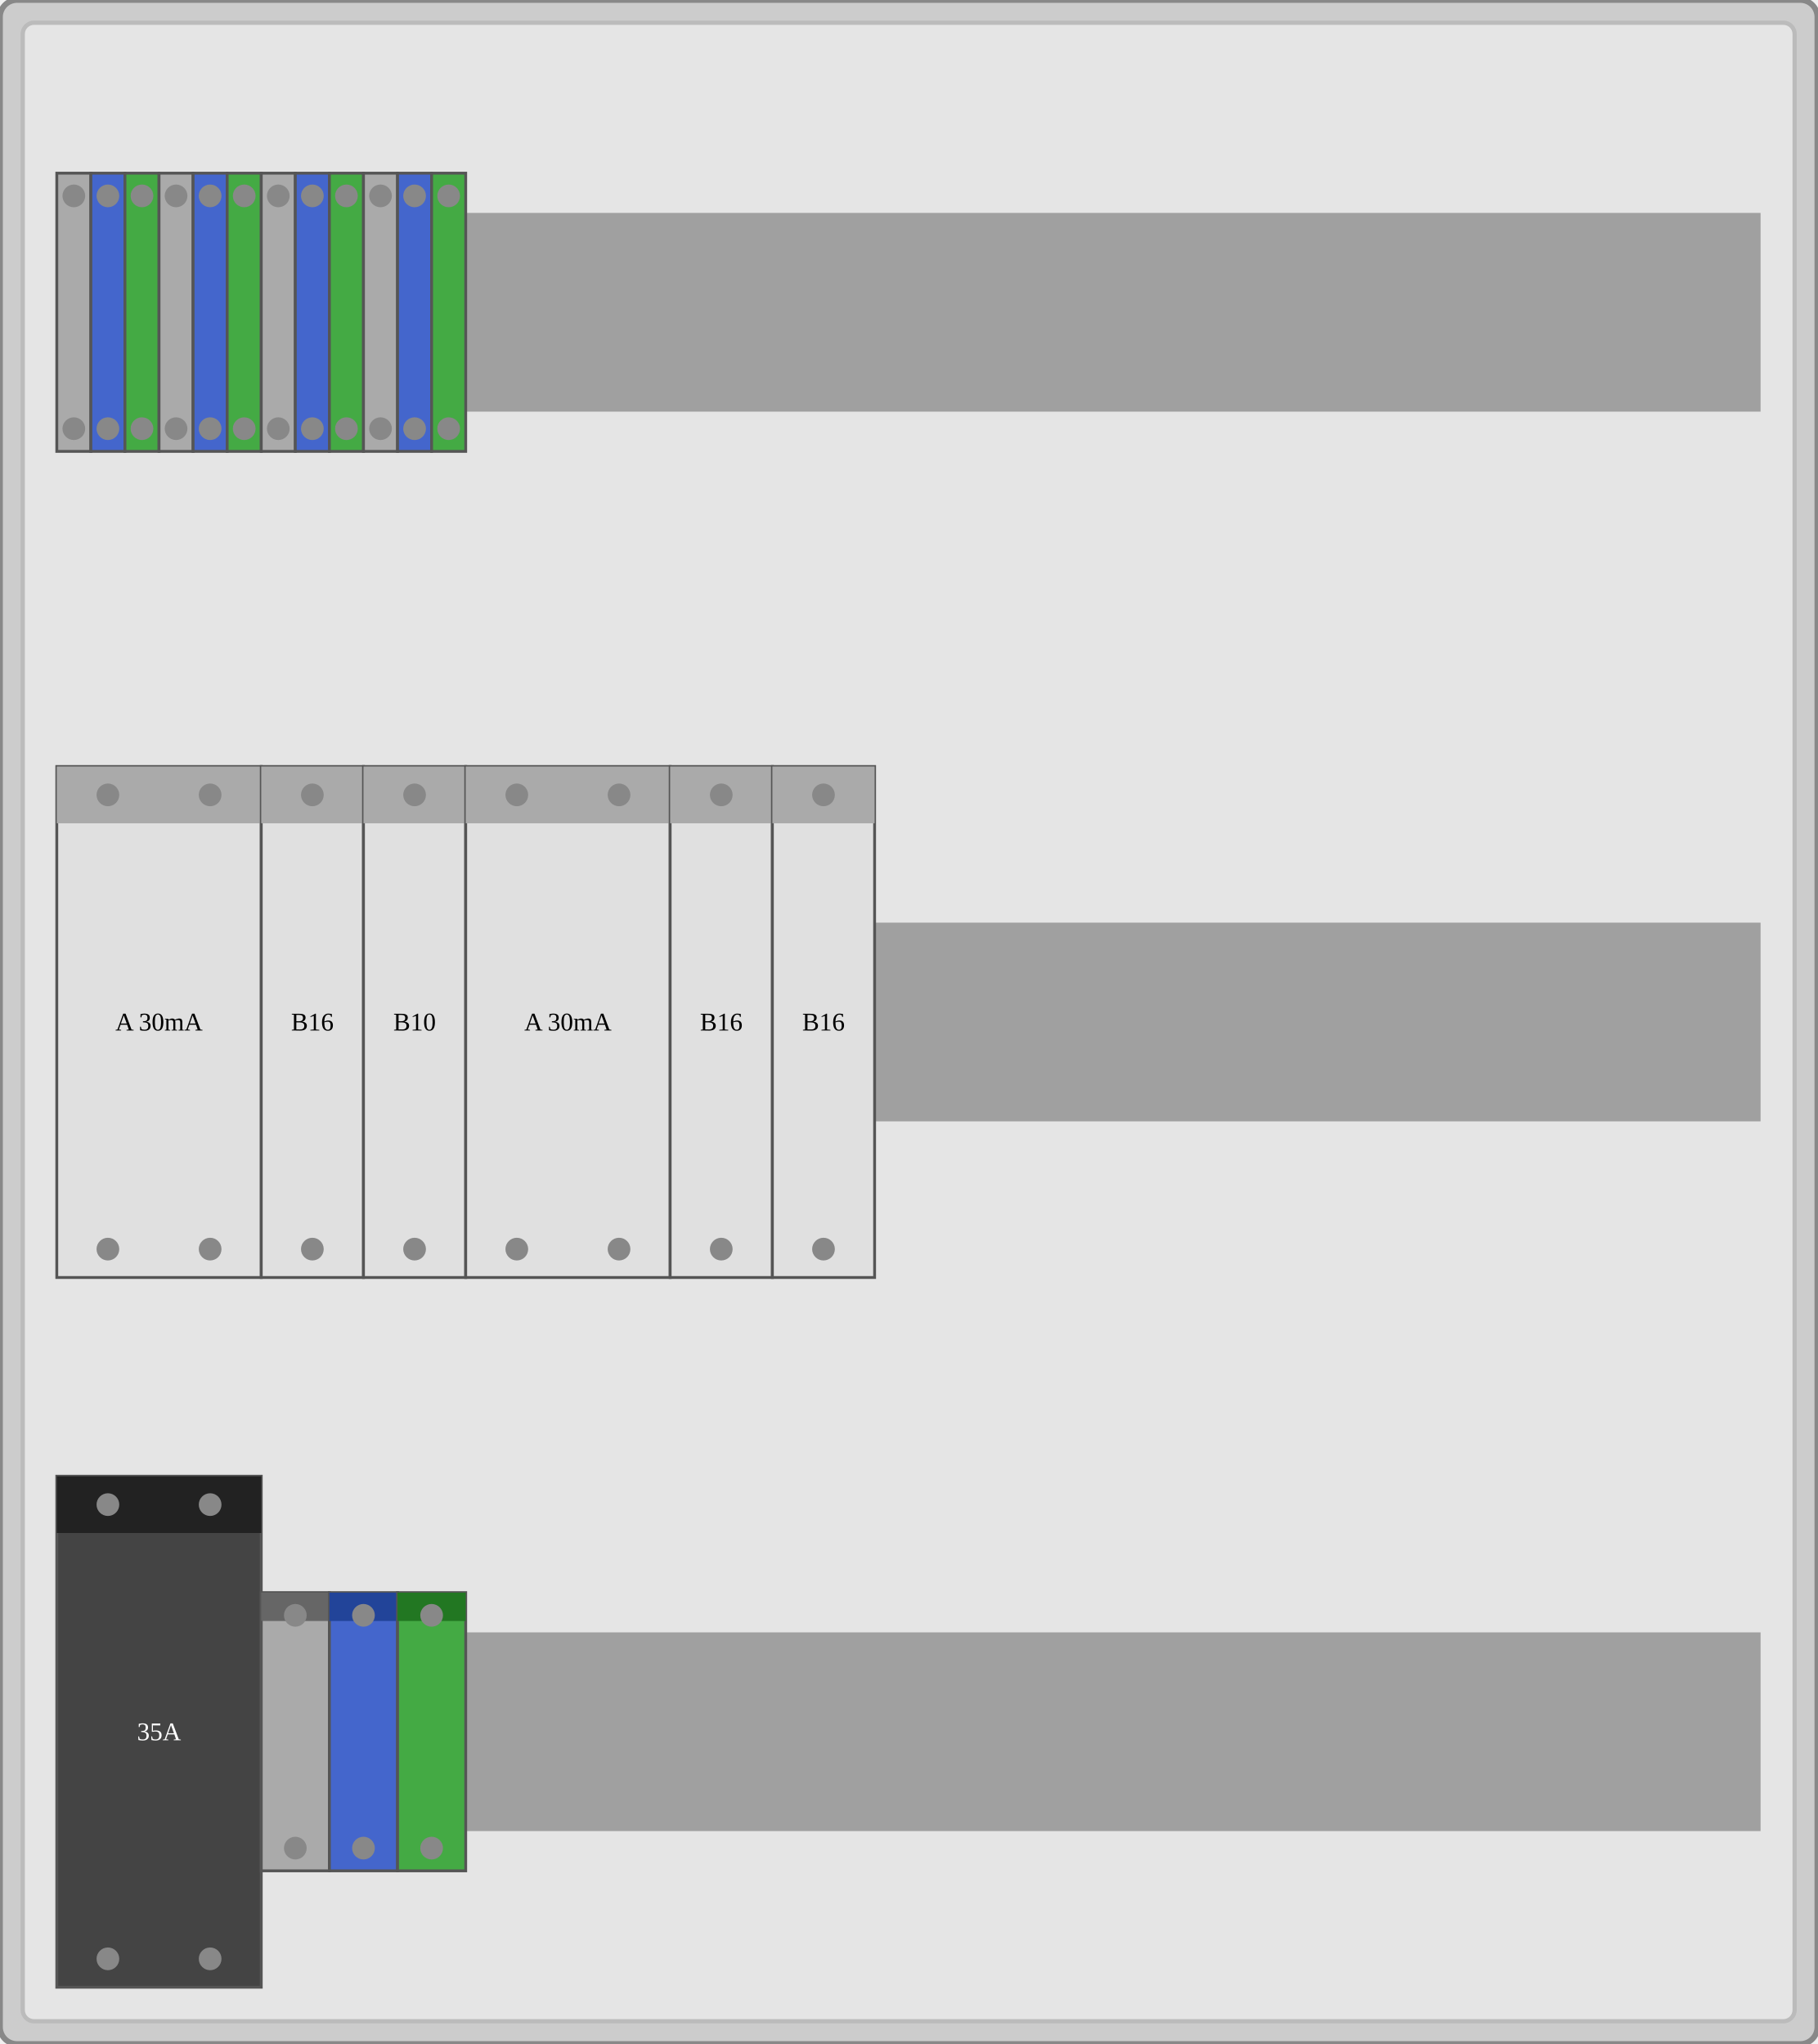
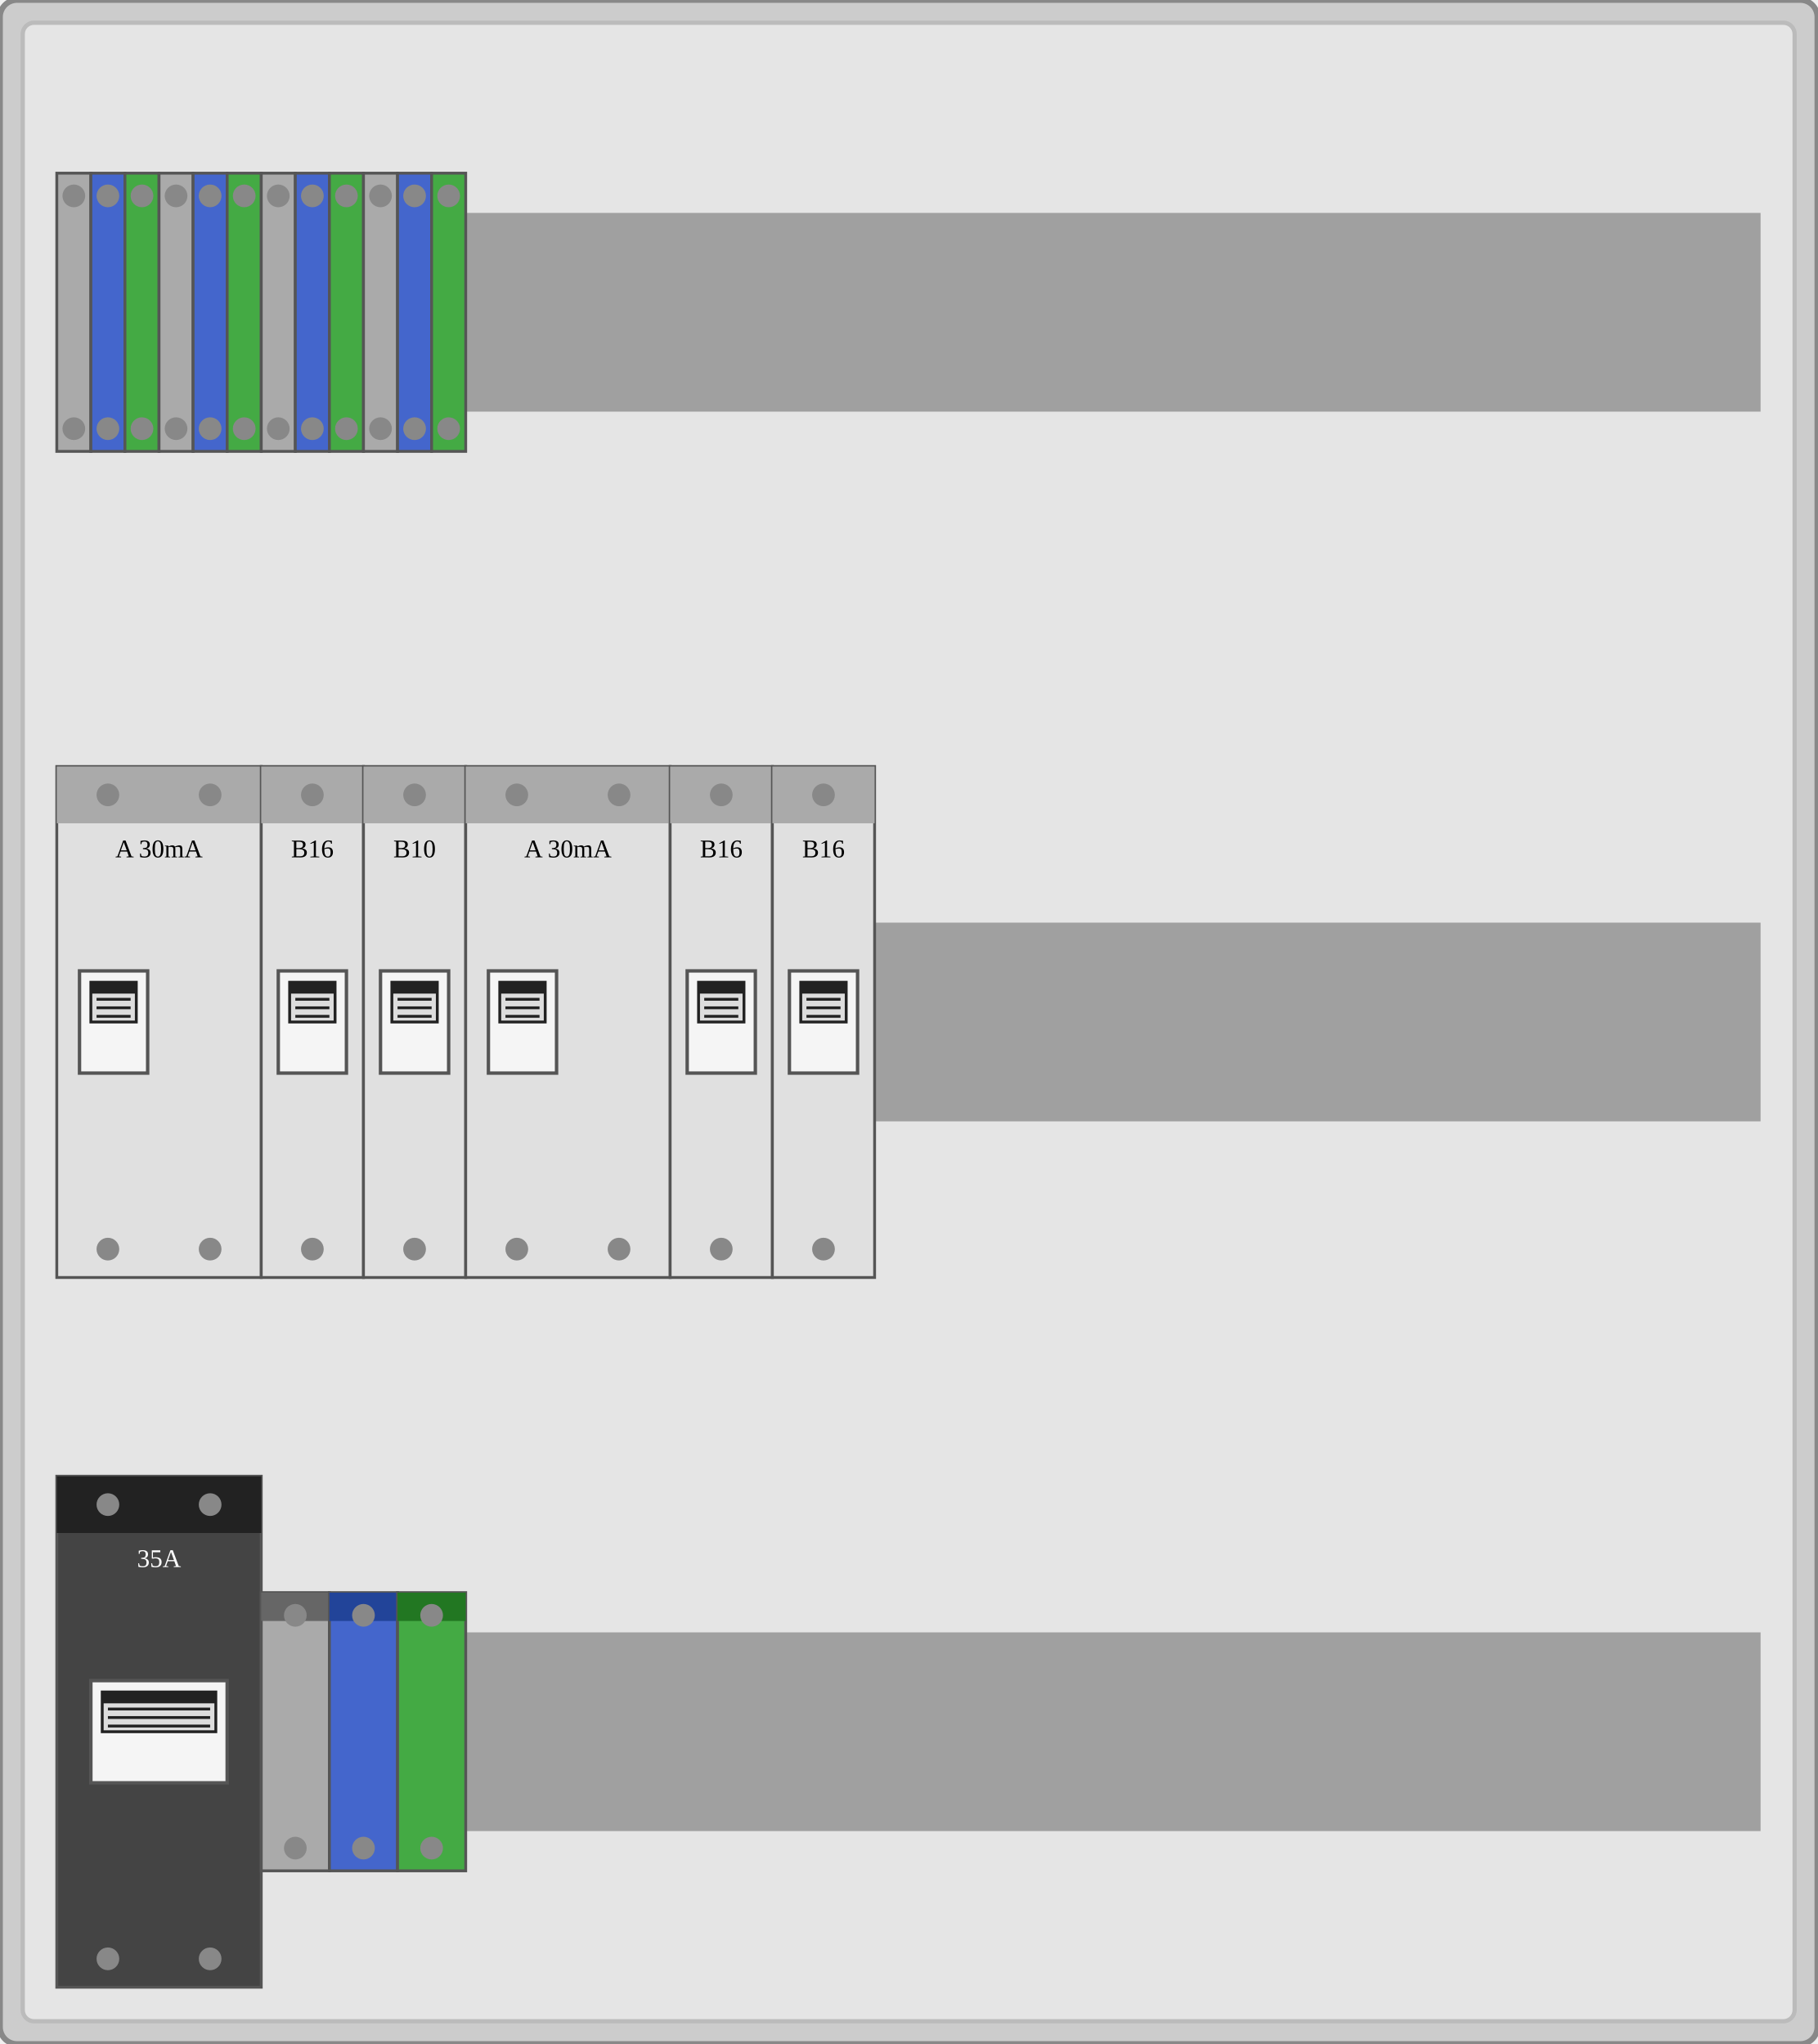
<svg xmlns="http://www.w3.org/2000/svg" width="640" height="720" viewBox="0 0 640 720">
  <rect x="0" y="0" width="640" height="720" rx="6" fill="#cccccc" stroke="#888888" stroke-width="2" />
  <rect x="8" y="8" width="624" height="704" rx="4" fill="#e5e5e5" stroke="#bbbbbb" stroke-width="1.5" />
  <g transform="translate(20, 20)">
    <rect x="0" y="55" width="600" height="70" fill="#a0a0a0" />
    <rect x="0" y="41" width="12" height="98" fill="#aaaaaa" stroke="#555555" stroke-width="1" />
    <circle cx="6" cy="49" r="4" fill="#888888" data-querschnitt="2.5" data-farbe="schwarz" data-netz="N14" style="cursor: pointer;" />
    <circle cx="6" cy="131" r="4" fill="#888888" data-querschnitt="2.5" data-farbe="schwarz" data-netz="N18" style="cursor: pointer;" />
    <rect x="12" y="41" width="12" height="98" fill="#4466cc" stroke="#555555" stroke-width="1" />
    <circle cx="18" cy="49" r="4" fill="#888888" data-querschnitt="2.5" data-farbe="blau" data-netz="N10" style="cursor: pointer;" />
    <circle cx="18" cy="131" r="4" fill="#888888" data-querschnitt="2.5" data-farbe="blau" data-netz="N19" style="cursor: pointer;" />
    <rect x="24" y="41" width="12" height="98" fill="#44aa44" stroke="#555555" stroke-width="1" />
    <circle cx="30" cy="49" r="4" fill="#888888" data-querschnitt="2.5" data-farbe="gn-ge" data-netz="N30" style="cursor: pointer;" />
    <circle cx="30" cy="131" r="4" fill="#888888" data-querschnitt="2.5" data-farbe="gn-ge" data-netz="N20" style="cursor: pointer;" />
    <rect x="36" y="41" width="12" height="98" fill="#aaaaaa" stroke="#555555" stroke-width="1" />
    <circle cx="42" cy="49" r="4" fill="#888888" data-querschnitt="1.5" data-farbe="schwarz" data-netz="N15" style="cursor: pointer;" />
    <circle cx="42" cy="131" r="4" fill="#888888" data-querschnitt="1.5" data-farbe="schwarz" data-netz="N21" style="cursor: pointer;" />
    <rect x="48" y="41" width="12" height="98" fill="#4466cc" stroke="#555555" stroke-width="1" />
    <circle cx="54" cy="49" r="4" fill="#888888" data-querschnitt="2.5" data-farbe="blau" data-netz="N10" style="cursor: pointer;" />
    <circle cx="54" cy="131" r="4" fill="#888888" data-querschnitt="1.5" data-farbe="blau" data-netz="N22" style="cursor: pointer;" />
    <rect x="60" y="41" width="12" height="98" fill="#44aa44" stroke="#555555" stroke-width="1" />
    <circle cx="66" cy="49" r="4" fill="#888888" />
    <circle cx="66" cy="131" r="4" fill="#888888" data-querschnitt="1.5" data-farbe="gn-ge" data-netz="N23" style="cursor: pointer;" />
    <rect x="72" y="41" width="12" height="98" fill="#aaaaaa" stroke="#555555" stroke-width="1" />
    <circle cx="78" cy="49" r="4" fill="#888888" data-querschnitt="2.5" data-farbe="schwarz" data-netz="N16" style="cursor: pointer;" />
    <circle cx="78" cy="131" r="4" fill="#888888" data-querschnitt="2.5" data-farbe="schwarz" data-netz="N24" style="cursor: pointer;" />
    <rect x="84" y="41" width="12" height="98" fill="#4466cc" stroke="#555555" stroke-width="1" />
    <circle cx="90" cy="49" r="4" fill="#888888" data-querschnitt="2.5" data-farbe="blau" data-netz="N13" style="cursor: pointer;" />
    <circle cx="90" cy="131" r="4" fill="#888888" data-querschnitt="2.5" data-farbe="blau" data-netz="N25" style="cursor: pointer;" />
    <rect x="96" y="41" width="12" height="98" fill="#44aa44" stroke="#555555" stroke-width="1" />
    <circle cx="102" cy="49" r="4" fill="#888888" />
    <circle cx="102" cy="131" r="4" fill="#888888" data-querschnitt="2.5" data-farbe="gn-ge" data-netz="N26" style="cursor: pointer;" />
    <rect x="108" y="41" width="12" height="98" fill="#aaaaaa" stroke="#555555" stroke-width="1" />
    <circle cx="114" cy="49" r="4" fill="#888888" data-querschnitt="2.5" data-farbe="schwarz" data-netz="N17" style="cursor: pointer;" />
    <circle cx="114" cy="131" r="4" fill="#888888" data-querschnitt="2.5" data-farbe="schwarz" data-netz="N27" style="cursor: pointer;" />
    <rect x="120" y="41" width="12" height="98" fill="#4466cc" stroke="#555555" stroke-width="1" />
    <circle cx="126" cy="49" r="4" fill="#888888" data-querschnitt="2.5" data-farbe="blau" data-netz="N13" style="cursor: pointer;" />
    <circle cx="126" cy="131" r="4" fill="#888888" data-querschnitt="2.5" data-farbe="blau" data-netz="N28" style="cursor: pointer;" />
    <rect x="132" y="41" width="12" height="98" fill="#44aa44" stroke="#555555" stroke-width="1" />
    <circle cx="138" cy="49" r="4" fill="#888888" />
    <circle cx="138" cy="131" r="4" fill="#888888" data-querschnitt="2.5" data-farbe="gn-ge" data-netz="N29" style="cursor: pointer;" />
    <rect x="0" y="305" width="600" height="70" fill="#a0a0a0" />
    <rect x="0" y="250" width="72" height="180" fill="#e0e0e0" stroke="#555555" stroke-width="1" />
    <rect x="0" y="250" width="72" height="20" fill="#aaaaaa" />
-     <text x="36" y="343" text-anchor="middle" font-size="9" fill="#000000">A 30mA</text>
+     <text x="36" y="282" text-anchor="middle" font-size="9" fill="#000000">A 30mA</text>
+     <g style="cursor: pointer;">
+       <rect x="8" y="322" width="24" height="36" fill="#f5f5f5" stroke="#555555" stroke-width="1.2" />
+       <g>
+         <rect x="12" y="326" width="16" height="14" fill="#dddddd" stroke="#222222" stroke-width="1" />
+         <rect x="12" y="326" width="16" height="4" fill="#222222" />
+         <line x1="14" x2="26" y1="332" y2="332" stroke="#222222" stroke-width="1" />
+         <line x1="14" x2="26" y1="335" y2="335" stroke="#222222" stroke-width="1" />
+         <line x1="14" x2="26" y1="338" y2="338" stroke="#222222" stroke-width="1" />
+       </g>
+     </g>
    <circle cx="18" cy="260" r="4" fill="#888888" data-querschnitt="10" data-farbe="schwarz" data-netz="N6" style="cursor: pointer;" />
    <circle cx="18" cy="420" r="4" fill="#888888" data-querschnitt="2.5" data-farbe="schwarz" data-netz="N8" data-netz-weitere="N9" style="cursor: pointer;" />
    <circle cx="54" cy="260" r="4" fill="#888888" data-querschnitt="10" data-farbe="blau" data-netz="N7" style="cursor: pointer;" />
    <circle cx="54" cy="420" r="4" fill="#888888" data-querschnitt="2.5" data-farbe="blau" data-netz="N10" style="cursor: pointer;" />
    <rect x="72" y="250" width="36" height="180" fill="#e0e0e0" stroke="#555555" stroke-width="1" />
    <rect x="72" y="250" width="36" height="20" fill="#aaaaaa" />
-     <text x="90" y="343" text-anchor="middle" font-size="9" fill="#000000">B16</text>
+     <text x="90" y="282" text-anchor="middle" font-size="9" fill="#000000">B16</text>
+     <g style="cursor: pointer;">
+       <rect x="78" y="322" width="24" height="36" fill="#f5f5f5" stroke="#555555" stroke-width="1.2" />
+       <g>
+         <rect x="82" y="326" width="16" height="14" fill="#dddddd" stroke="#222222" stroke-width="1" />
+         <rect x="82" y="326" width="16" height="4" fill="#222222" />
+         <line x1="84" x2="96" y1="332" y2="332" stroke="#222222" stroke-width="1" />
+         <line x1="84" x2="96" y1="335" y2="335" stroke="#222222" stroke-width="1" />
+         <line x1="84" x2="96" y1="338" y2="338" stroke="#222222" stroke-width="1" />
+       </g>
+     </g>
    <circle cx="90" cy="260" r="4" fill="#888888" data-querschnitt="2.5" data-farbe="schwarz" data-netz="N8" style="cursor: pointer;" />
    <circle cx="90" cy="420" r="4" fill="#888888" data-querschnitt="2.5" data-farbe="schwarz" data-netz="N14" style="cursor: pointer;" />
    <rect x="108" y="250" width="36" height="180" fill="#e0e0e0" stroke="#555555" stroke-width="1" />
    <rect x="108" y="250" width="36" height="20" fill="#aaaaaa" />
-     <text x="126" y="343" text-anchor="middle" font-size="9" fill="#000000">B10</text>
+     <text x="126" y="282" text-anchor="middle" font-size="9" fill="#000000">B10</text>
+     <g style="cursor: pointer;">
+       <rect x="114" y="322" width="24" height="36" fill="#f5f5f5" stroke="#555555" stroke-width="1.2" />
+       <g>
+         <rect x="118" y="326" width="16" height="14" fill="#dddddd" stroke="#222222" stroke-width="1" />
+         <rect x="118" y="326" width="16" height="4" fill="#222222" />
+         <line x1="120" x2="132" y1="332" y2="332" stroke="#222222" stroke-width="1" />
+         <line x1="120" x2="132" y1="335" y2="335" stroke="#222222" stroke-width="1" />
+         <line x1="120" x2="132" y1="338" y2="338" stroke="#222222" stroke-width="1" />
+       </g>
+     </g>
    <circle cx="126" cy="260" r="4" fill="#888888" data-querschnitt="1.5" data-farbe="schwarz" data-netz="N9" style="cursor: pointer;" />
    <circle cx="126" cy="420" r="4" fill="#888888" data-querschnitt="1.5" data-farbe="schwarz" data-netz="N15" style="cursor: pointer;" />
    <rect x="144" y="250" width="72" height="180" fill="#e0e0e0" stroke="#555555" stroke-width="1" />
    <rect x="144" y="250" width="72" height="20" fill="#aaaaaa" />
-     <text x="180" y="343" text-anchor="middle" font-size="9" fill="#000000">A 30mA</text>
+     <text x="180" y="282" text-anchor="middle" font-size="9" fill="#000000">A 30mA</text>
+     <g style="cursor: pointer;">
+       <rect x="152" y="322" width="24" height="36" fill="#f5f5f5" stroke="#555555" stroke-width="1.2" />
+       <g>
+         <rect x="156" y="326" width="16" height="14" fill="#dddddd" stroke="#222222" stroke-width="1" />
+         <rect x="156" y="326" width="16" height="4" fill="#222222" />
+         <line x1="158" x2="170" y1="332" y2="332" stroke="#222222" stroke-width="1" />
+         <line x1="158" x2="170" y1="335" y2="335" stroke="#222222" stroke-width="1" />
+         <line x1="158" x2="170" y1="338" y2="338" stroke="#222222" stroke-width="1" />
+       </g>
+     </g>
    <circle cx="162" cy="260" r="4" fill="#888888" data-querschnitt="10" data-farbe="schwarz" data-netz="N6" style="cursor: pointer;" />
    <circle cx="162" cy="420" r="4" fill="#888888" data-querschnitt="2.5" data-farbe="schwarz" data-netz="N11" data-netz-weitere="N12" style="cursor: pointer;" />
    <circle cx="198" cy="260" r="4" fill="#888888" data-querschnitt="10" data-farbe="blau" data-netz="N7" style="cursor: pointer;" />
    <circle cx="198" cy="420" r="4" fill="#888888" data-querschnitt="2.5" data-farbe="blau" data-netz="N13" style="cursor: pointer;" />
    <rect x="216" y="250" width="36" height="180" fill="#e0e0e0" stroke="#555555" stroke-width="1" />
    <rect x="216" y="250" width="36" height="20" fill="#aaaaaa" />
-     <text x="234" y="343" text-anchor="middle" font-size="9" fill="#000000">B16</text>
+     <text x="234" y="282" text-anchor="middle" font-size="9" fill="#000000">B16</text>
+     <g style="cursor: pointer;">
+       <rect x="222" y="322" width="24" height="36" fill="#f5f5f5" stroke="#555555" stroke-width="1.2" />
+       <g>
+         <rect x="226" y="326" width="16" height="14" fill="#dddddd" stroke="#222222" stroke-width="1" />
+         <rect x="226" y="326" width="16" height="4" fill="#222222" />
+         <line x1="228" x2="240" y1="332" y2="332" stroke="#222222" stroke-width="1" />
+         <line x1="228" x2="240" y1="335" y2="335" stroke="#222222" stroke-width="1" />
+         <line x1="228" x2="240" y1="338" y2="338" stroke="#222222" stroke-width="1" />
+       </g>
+     </g>
    <circle cx="234" cy="260" r="4" fill="#888888" data-querschnitt="2.5" data-farbe="schwarz" data-netz="N11" style="cursor: pointer;" />
    <circle cx="234" cy="420" r="4" fill="#888888" data-querschnitt="2.5" data-farbe="schwarz" data-netz="N16" style="cursor: pointer;" />
    <rect x="252" y="250" width="36" height="180" fill="#e0e0e0" stroke="#555555" stroke-width="1" />
    <rect x="252" y="250" width="36" height="20" fill="#aaaaaa" />
-     <text x="270" y="343" text-anchor="middle" font-size="9" fill="#000000">B16</text>
+     <text x="270" y="282" text-anchor="middle" font-size="9" fill="#000000">B16</text>
+     <g style="cursor: pointer;">
+       <rect x="258" y="322" width="24" height="36" fill="#f5f5f5" stroke="#555555" stroke-width="1.2" />
+       <g>
+         <rect x="262" y="326" width="16" height="14" fill="#dddddd" stroke="#222222" stroke-width="1" />
+         <rect x="262" y="326" width="16" height="4" fill="#222222" />
+         <line x1="264" x2="276" y1="332" y2="332" stroke="#222222" stroke-width="1" />
+         <line x1="264" x2="276" y1="335" y2="335" stroke="#222222" stroke-width="1" />
+         <line x1="264" x2="276" y1="338" y2="338" stroke="#222222" stroke-width="1" />
+       </g>
+     </g>
    <circle cx="270" cy="260" r="4" fill="#888888" data-querschnitt="2.5" data-farbe="schwarz" data-netz="N12" style="cursor: pointer;" />
    <circle cx="270" cy="420" r="4" fill="#888888" data-querschnitt="2.5" data-farbe="schwarz" data-netz="N17" style="cursor: pointer;" />
    <rect x="0" y="555" width="600" height="70" fill="#a0a0a0" />
    <rect x="0" y="500" width="72" height="180" fill="#444444" stroke="#555555" stroke-width="1" />
    <rect x="0" y="500" width="72" height="20" fill="#222222" />
-     <text x="36" y="593" text-anchor="middle" font-size="9" fill="#ffffff">35A</text>
+     <text x="36" y="532" text-anchor="middle" font-size="9" fill="#ffffff">35A</text>
+     <g style="cursor: pointer;">
+       <rect x="12" y="572" width="48" height="36" fill="#f5f5f5" stroke="#555555" stroke-width="1.2" />
+       <g>
+         <rect x="16" y="576" width="40" height="14" fill="#dddddd" stroke="#222222" stroke-width="1" />
+         <rect x="16" y="576" width="40" height="4" fill="#222222" />
+         <line x1="18" x2="54" y1="582" y2="582" stroke="#222222" stroke-width="1" />
+         <line x1="18" x2="54" y1="585" y2="585" stroke="#222222" stroke-width="1" />
+         <line x1="18" x2="54" y1="588" y2="588" stroke="#222222" stroke-width="1" />
+       </g>
+     </g>
    <circle cx="18" cy="510" r="4" fill="#888888" data-querschnitt="10" data-farbe="schwarz" data-netz="N4" style="cursor: pointer;" />
    <circle cx="18" cy="670" r="4" fill="#888888" data-querschnitt="10" data-farbe="schwarz" data-netz="N6" style="cursor: pointer;" />
    <circle cx="54" cy="510" r="4" fill="#888888" data-querschnitt="10" data-farbe="blau" data-netz="N5" style="cursor: pointer;" />
    <circle cx="54" cy="670" r="4" fill="#888888" data-querschnitt="10" data-farbe="blau" data-netz="N7" style="cursor: pointer;" />
    <rect x="72" y="541" width="24" height="98" fill="#aaaaaa" stroke="#555555" stroke-width="1" />
    <rect x="72" y="541" width="24" height="10" fill="#666666" />
    <circle cx="84" cy="549" r="4" fill="#888888" data-querschnitt="16" data-farbe="schwarz" data-netz="N1" style="cursor: pointer;" />
    <circle cx="84" cy="631" r="4" fill="#888888" data-querschnitt="10" data-farbe="schwarz" data-netz="N4" style="cursor: pointer;" />
    <rect x="96" y="541" width="24" height="98" fill="#4466cc" stroke="#555555" stroke-width="1" />
    <rect x="96" y="541" width="24" height="10" fill="#224499" />
    <circle cx="108" cy="549" r="4" fill="#888888" data-querschnitt="16" data-farbe="blau" data-netz="N2" style="cursor: pointer;" />
    <circle cx="108" cy="631" r="4" fill="#888888" data-querschnitt="10" data-farbe="blau" data-netz="N5" style="cursor: pointer;" />
    <rect x="120" y="541" width="24" height="98" fill="#44aa44" stroke="#555555" stroke-width="1" />
    <rect x="120" y="541" width="24" height="10" fill="#227722" />
    <circle cx="132" cy="549" r="4" fill="#888888" data-querschnitt="16" data-farbe="gn-ge" data-netz="N3" style="cursor: pointer;" />
    <circle cx="132" cy="631" r="4" fill="#888888" data-querschnitt="2.5" data-farbe="gn-ge" data-netz="N30" style="cursor: pointer;" />
  </g>
</svg>
